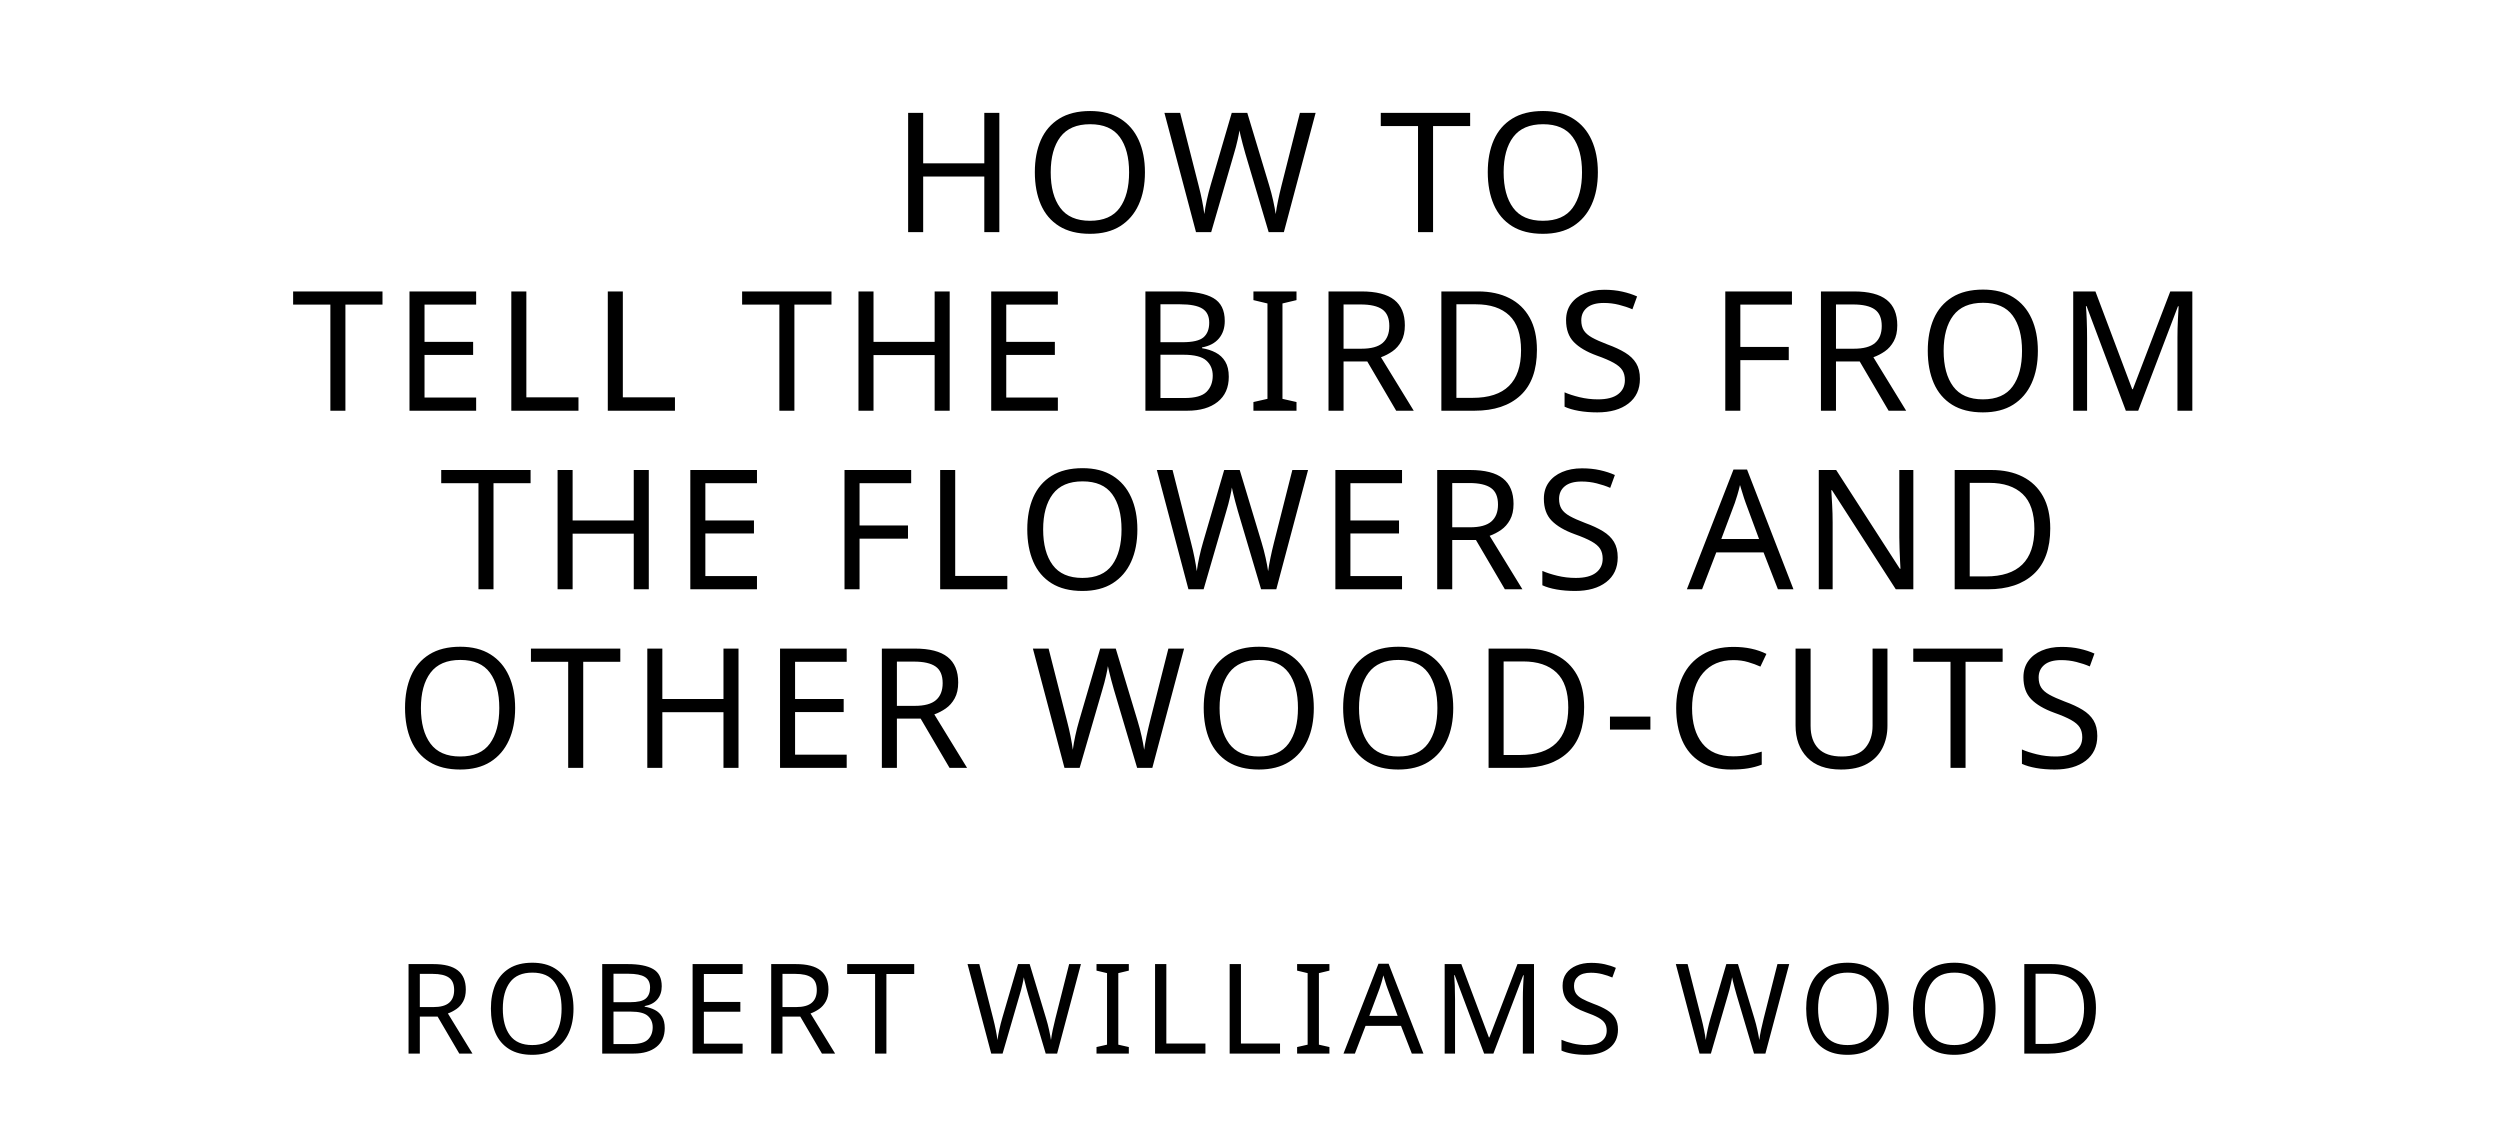
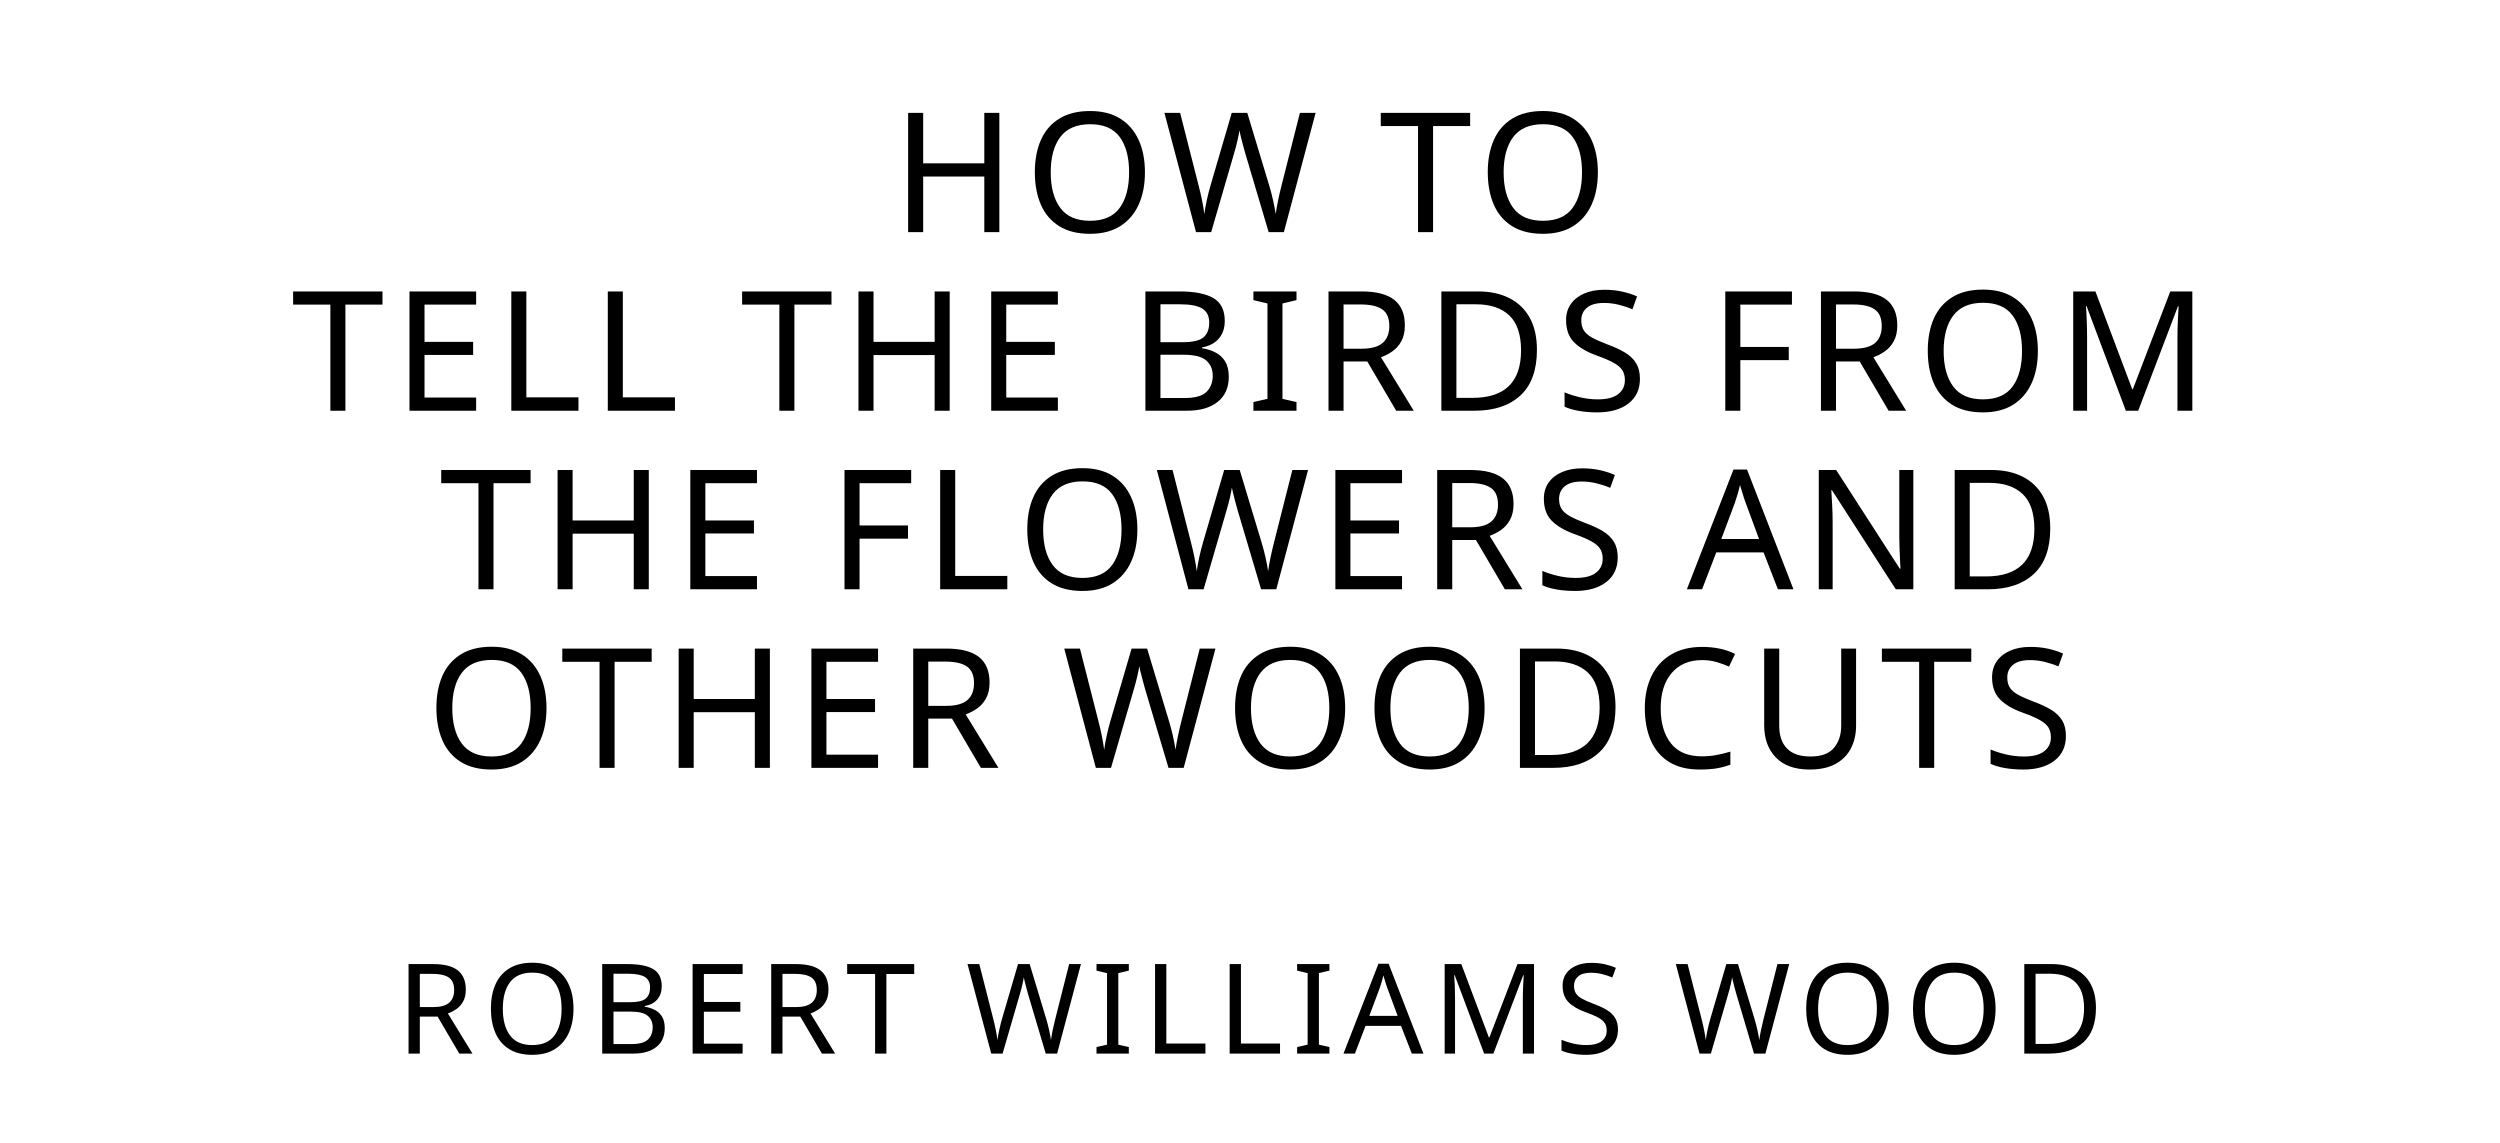
<svg xmlns="http://www.w3.org/2000/svg" version="1.1" viewBox="0 0 1400 640">
  <style type="text/css">
		text{
			font-family: "League Spartan";
			letter-spacing: 5px;
			text-anchor: middle;
		}

		.title{
			font-size: 93.567px;
		}

		.author{
			font-size: 70.175px;
		}
	</style>
  <text class="title" x="700" y="130">HOW TO</text>
  <text class="title" x="700" y="230">TELL THE BIRDS FROM</text>
  <text class="title" x="700" y="330">THE FLOWERS AND</text>
-   <text class="title" x="700" y="430">OTHER WOOD-CUTS</text>
+   <text class="title" x="700" y="430">OTHER WOODCUTS</text>
  <text class="author" x="700" y="590">ROBERT WILLIAMS WOOD</text>
</svg>
